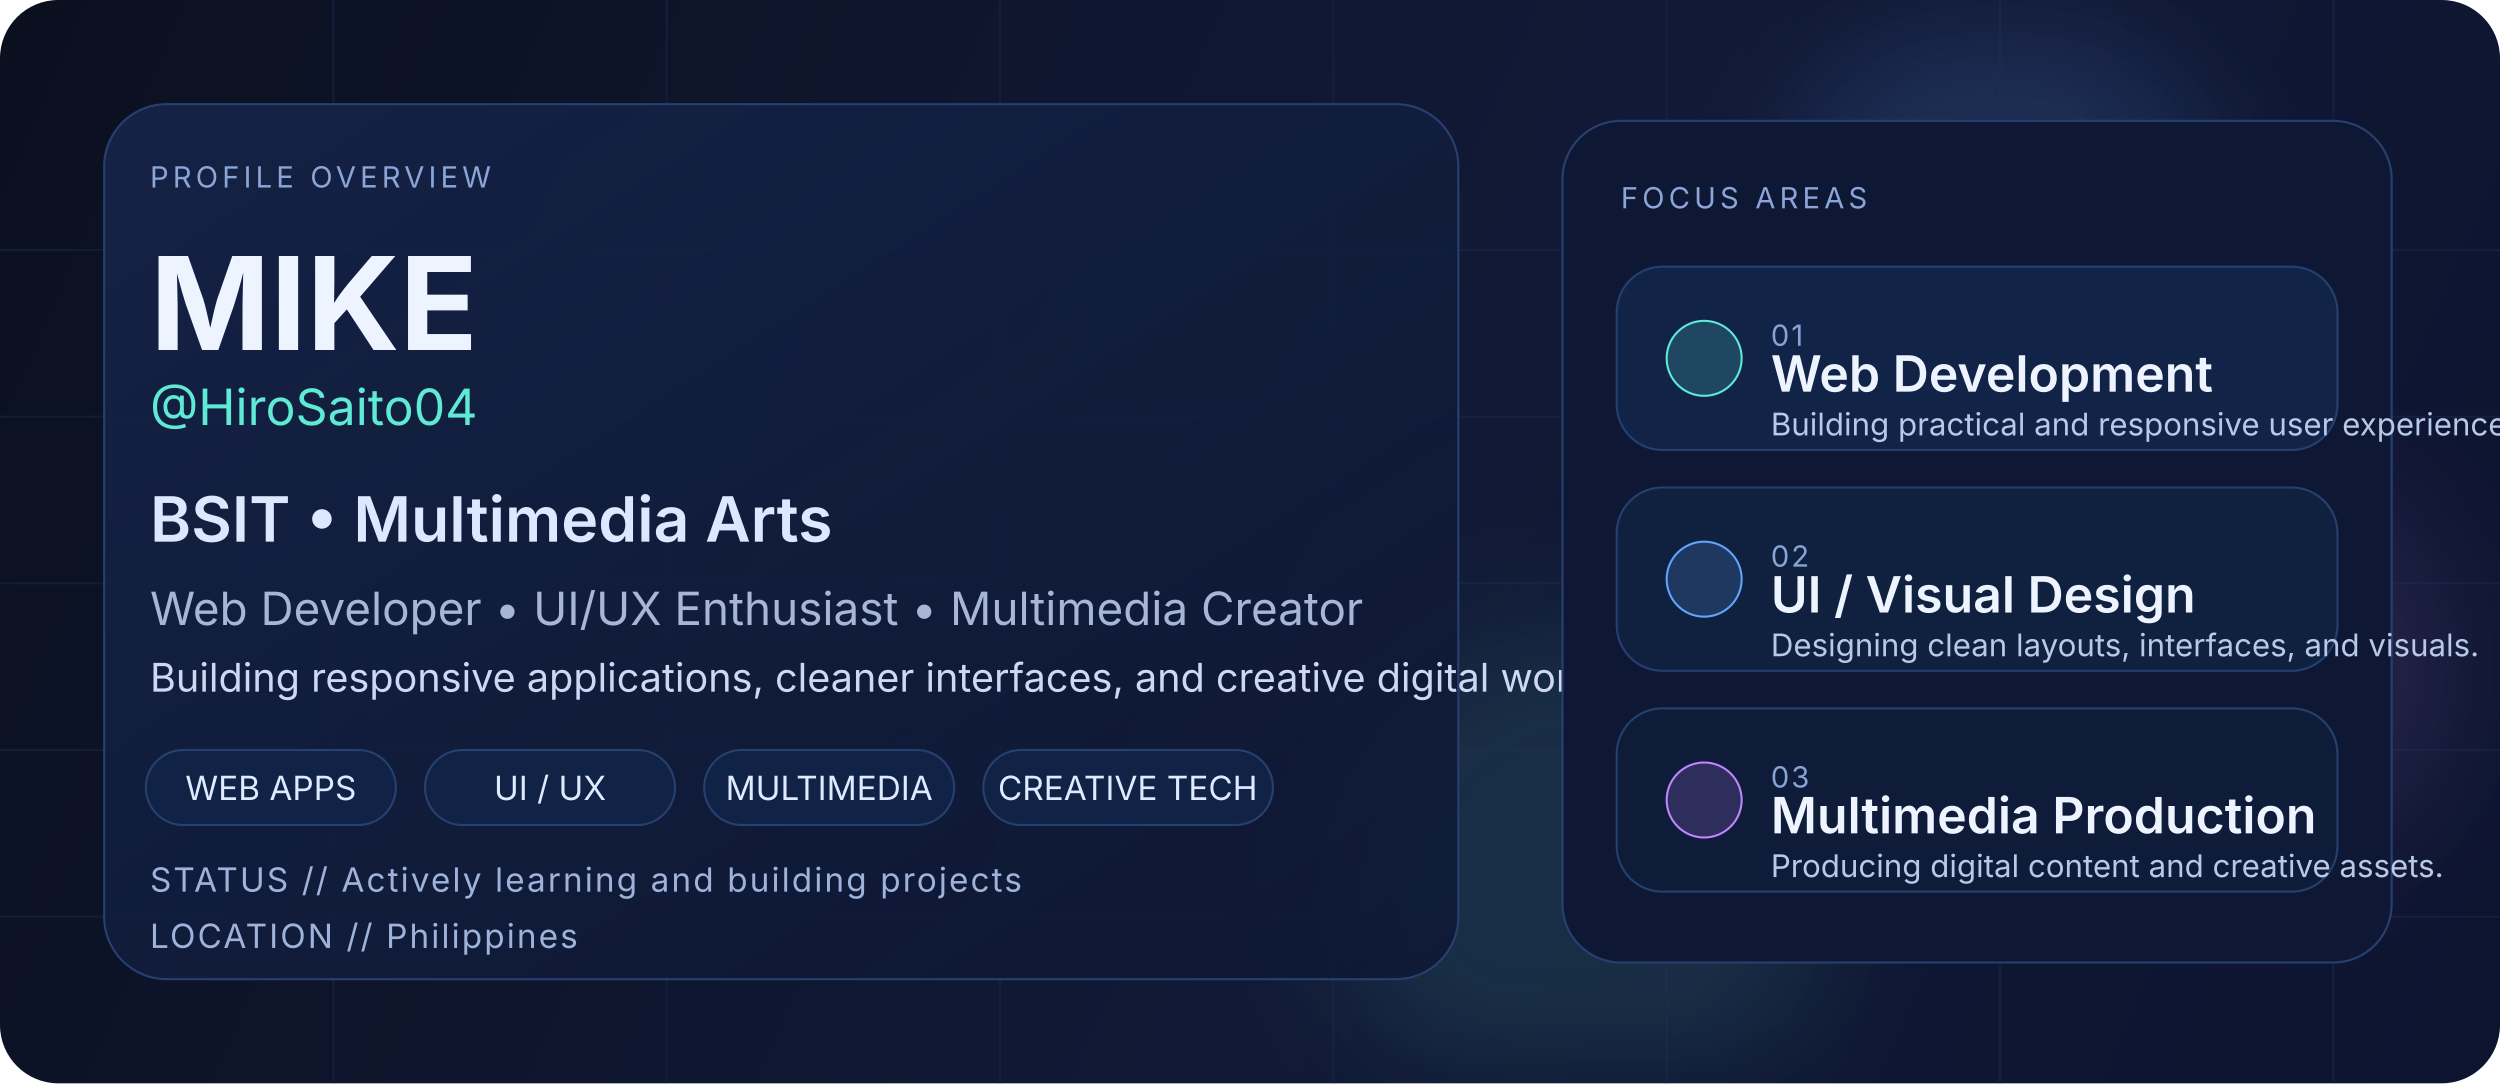
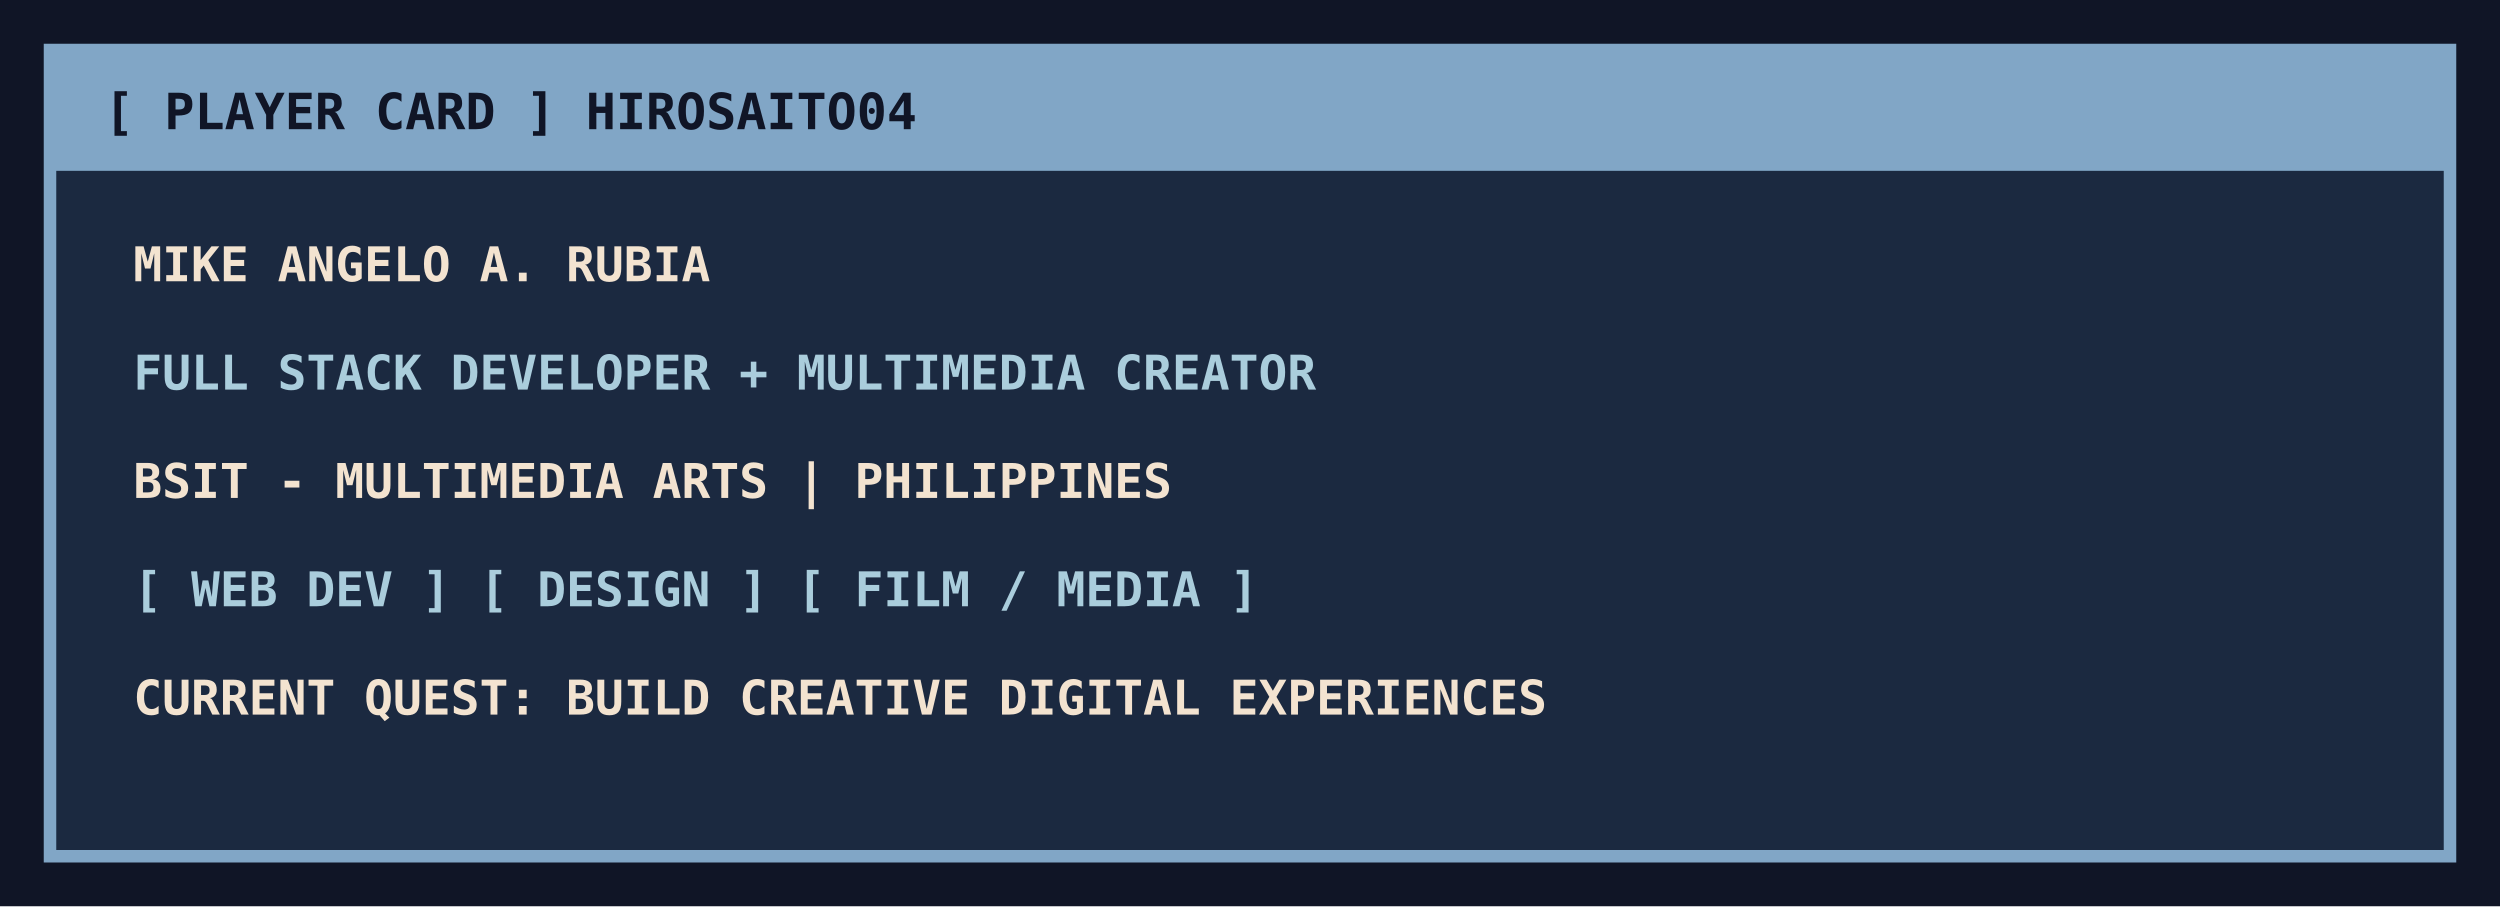
- <svg xmlns="http://www.w3.org/2000/svg" width="1200" height="520" viewBox="0 0 1200 520" fill="none">
-   <defs>
-     <linearGradient id="bggrad" x1="0" y1="0" x2="1200" y2="520" gradientUnits="userSpaceOnUse">
-       <stop stop-color="#0B1020" />
-       <stop offset="0.55" stop-color="#111936" />
-       <stop offset="1" stop-color="#0D1430" />
-     </linearGradient>
-     <linearGradient id="accentLine" x1="0" y1="0" x2="1" y2="1">
-       <stop stop-color="#5EEAD4" />
-       <stop offset="0.5" stop-color="#60A5FA" />
-       <stop offset="1" stop-color="#C084FC" />
-     </linearGradient>
-     <linearGradient id="glass" x1="0" y1="0" x2="1" y2="1">
-       <stop stop-color="#152347" stop-opacity="0.95" />
-       <stop offset="1" stop-color="#0D1733" stop-opacity="0.82" />
-     </linearGradient>
-     <filter id="blurGlow" x="-50%" y="-50%" width="200%" height="200%">
-       <feGaussianBlur stdDeviation="30" result="blur" />
-     </filter>
-   </defs>
-   <rect width="1200" height="520" rx="28" fill="url(#bggrad)" />
-   <circle cx="960" cy="115" r="110" fill="#60A5FA" fill-opacity="0.16" filter="url(#blurGlow)" />
-   <circle cx="1080" cy="320" r="95" fill="#C084FC" fill-opacity="0.13" filter="url(#blurGlow)" />
-   <circle cx="760" cy="420" r="120" fill="#5EEAD4" fill-opacity="0.11" filter="url(#blurGlow)" />
-   <g opacity="0.35">
-     <path d="M0 120H1200" stroke="#203157" />
-     <path d="M0 200H1200" stroke="#203157" />
-     <path d="M0 280H1200" stroke="#203157" />
-     <path d="M0 360H1200" stroke="#203157" />
-     <path d="M0 440H1200" stroke="#203157" />
-     <path d="M160 0V520" stroke="#203157" />
-     <path d="M320 0V520" stroke="#203157" />
-     <path d="M480 0V520" stroke="#203157" />
-     <path d="M640 0V520" stroke="#203157" />
-     <path d="M800 0V520" stroke="#203157" />
-     <path d="M960 0V520" stroke="#203157" />
-     <path d="M1120 0V520" stroke="#203157" />
-   </g>
-   <rect x="50" y="50" width="650" height="420" rx="30" fill="url(#glass)" stroke="#27406F" />
-   <text x="72" y="90" font-size="14" letter-spacing="2" fill="#8AA5D6" font-family="Segoe UI, Inter, Arial">PROFILE OVERVIEW</text>
-   <text x="72" y="168" font-size="62" font-weight="700" fill="#EEF4FF" font-family="Segoe UI, Inter, Arial">MIKE</text>
-   <text x="72" y="204" font-size="24" fill="#5EEAD4" font-family="Segoe UI, Inter, Arial">@HiroSaito04</text>
-   <text x="72" y="260" font-size="30" font-weight="600" fill="#DCE8FF" font-family="Segoe UI, Inter, Arial">BSIT • Multimedia Arts</text>
-   <text x="72" y="300" font-size="22" fill="#A7B6D6" font-family="Segoe UI, Inter, Arial">Web Developer • UI/UX Enthusiast • Multimedia Creator</text>
-   <text x="72" y="332" font-size="19" fill="#CCD8F4" font-family="Segoe UI, Inter, Arial">Building responsive applications, cleaner interfaces, and creative digital work.</text>
-   <g transform="translate(70,360)">
-     <rect rx="18" ry="18" width="120" height="36" fill="#102246" stroke="#27406f" stroke-width="1" />
-     <text x="60.0" y="24" text-anchor="middle" font-size="16" fill="#dfe9ff" font-family="Segoe UI, Inter, Arial">WEB APPS</text>
-   </g>
-   <g transform="translate(204,360)">
-     <rect rx="18" ry="18" width="120" height="36" fill="#102246" stroke="#27406f" stroke-width="1" />
-     <text x="60.0" y="24" text-anchor="middle" font-size="16" fill="#dfe9ff" font-family="Segoe UI, Inter, Arial">UI / UX</text>
-   </g>
-   <g transform="translate(338,360)">
-     <rect rx="18" ry="18" width="120" height="36" fill="#102246" stroke="#27406f" stroke-width="1" />
-     <text x="60.0" y="24" text-anchor="middle" font-size="16" fill="#dfe9ff" font-family="Segoe UI, Inter, Arial">MULTIMEDIA</text>
-   </g>
-   <g transform="translate(472,360)">
-     <rect rx="18" ry="18" width="139" height="36" fill="#102246" stroke="#27406f" stroke-width="1" />
-     <text x="69.3" y="24" text-anchor="middle" font-size="16" fill="#dfe9ff" font-family="Segoe UI, Inter, Arial">CREATIVE TECH</text>
-   </g>
-   <text x="72" y="428" font-size="16" letter-spacing="1" fill="#9EB2DA" font-family="Segoe UI, Inter, Arial">STATUS  //  Actively learning and building projects</text>
-   <text x="72" y="455" font-size="16" letter-spacing="1" fill="#9EB2DA" font-family="Segoe UI, Inter, Arial">LOCATION //  Philippines</text>
-   <g transform="translate(750,58)">
-     <rect width="398" height="404" rx="28" fill="#0E1835" stroke="#27406F" />
-     <text x="28" y="42" font-size="14" letter-spacing="2" fill="#8AA5D6" font-family="Segoe UI, Inter, Arial">FOCUS AREAS</text>
-     <rect x="26" y="70" width="346" height="88" rx="22" fill="#122348" stroke="#24406E" />
-     <rect x="26" y="176" width="346" height="88" rx="22" fill="#10213F" stroke="#24406E" />
-     <rect x="26" y="282" width="346" height="88" rx="22" fill="#0F1C39" stroke="#24406E" />
-     <circle cx="68" cy="114" r="18" fill="#5EEAD4" fill-opacity="0.18" stroke="#5EEAD4" />
-     <circle cx="68" cy="220" r="18" fill="#60A5FA" fill-opacity="0.18" stroke="#60A5FA" />
-     <circle cx="68" cy="326" r="18" fill="#C084FC" fill-opacity="0.18" stroke="#C084FC" />
-     <text x="100" y="108" font-size="14" letter-spacing="1" fill="#86A4D5" font-family="Segoe UI, Inter, Arial">01</text>
-     <text x="100" y="130" font-size="24" font-weight="600" fill="#EEF4FF" font-family="Segoe UI, Inter, Arial">Web Development</text>
-     <text x="100" y="151" font-size="15" fill="#B8C8E8" font-family="Segoe UI, Inter, Arial">Building practical and responsive user experiences.</text>
-     <text x="100" y="214" font-size="14" letter-spacing="1" fill="#86A4D5" font-family="Segoe UI, Inter, Arial">02</text>
-     <text x="100" y="236" font-size="24" font-weight="600" fill="#EEF4FF" font-family="Segoe UI, Inter, Arial">UI / Visual Design</text>
-     <text x="100" y="257" font-size="15" fill="#B8C8E8" font-family="Segoe UI, Inter, Arial">Designing clean layouts, interfaces, and visuals.</text>
-     <text x="100" y="320" font-size="14" letter-spacing="1" fill="#86A4D5" font-family="Segoe UI, Inter, Arial">03</text>
-     <text x="100" y="342" font-size="24" font-weight="600" fill="#EEF4FF" font-family="Segoe UI, Inter, Arial">Multimedia Production</text>
-     <text x="100" y="363" font-size="15" fill="#B8C8E8" font-family="Segoe UI, Inter, Arial">Producing digital content and creative assets.</text>
-   </g>
+ <svg xmlns="http://www.w3.org/2000/svg" viewBox="0 0 1200 435">
+   <rect width="1200" height="435" fill="#101526" />
+   <rect x="24" y="24" width="1152" height="387" fill="#1b2940" stroke="#81A6C6" stroke-width="6" />
+   <rect x="24" y="24" width="1152" height="58" fill="#81A6C6" />
+   <text x="50" y="62" font-family="monospace" font-size="24" font-weight="bold" fill="#101526">[ PLAYER CARD ]  HIROSAITO04</text>
+   <text x="64" y="135" font-family="monospace" font-size="23" font-weight="bold" fill="#F3E3D0">MIKE ANGELO A. RUBIA</text>
+   <text x="64" y="187" font-family="monospace" font-size="23" font-weight="bold" fill="#AACDDC">FULL STACK DEVELOPER  +  MULTIMEDIA CREATOR</text>
+   <text x="64" y="239" font-family="monospace" font-size="23" font-weight="bold" fill="#F3E3D0">BSIT - MULTIMEDIA ARTS  |  PHILIPPINES</text>
+   <text x="64" y="291" font-family="monospace" font-size="23" font-weight="bold" fill="#AACDDC">[ WEB DEV ]  [ DESIGN ]  [ FILM / MEDIA ]</text>
+   <text x="64" y="343" font-family="monospace" font-size="23" font-weight="bold" fill="#F3E3D0">CURRENT QUEST: BUILD CREATIVE DIGITAL EXPERIENCES</text>
</svg>
